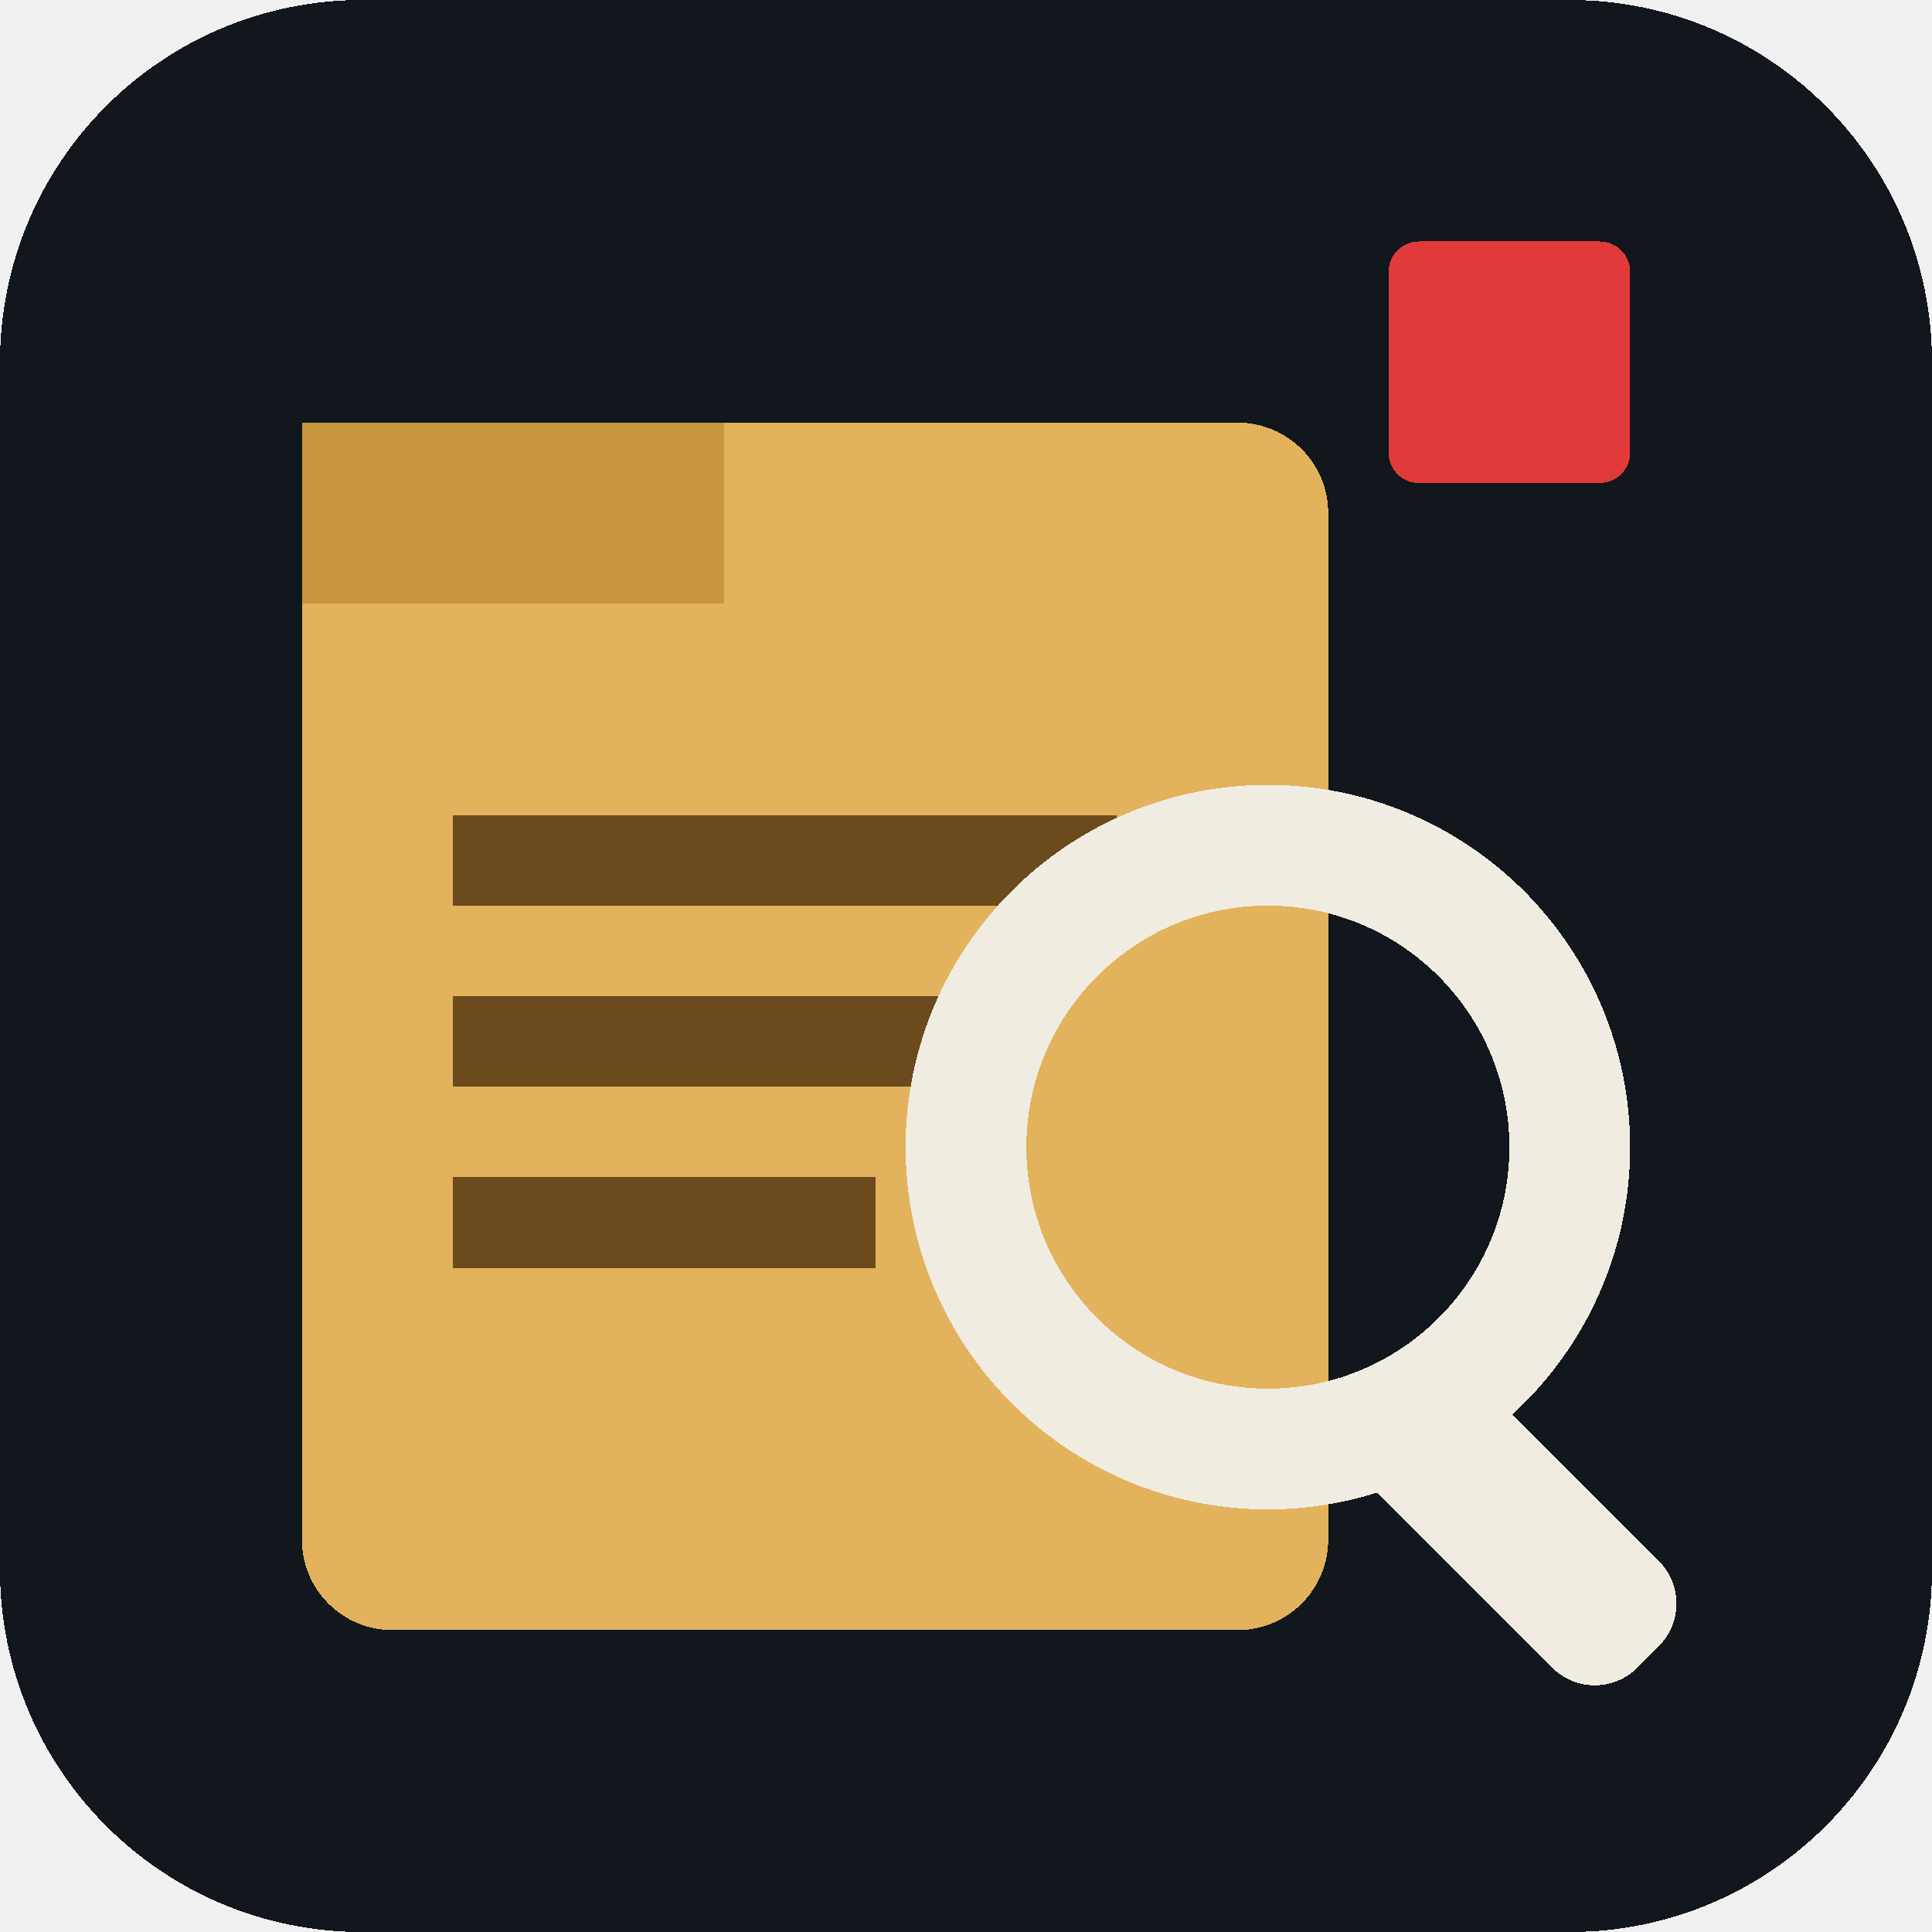
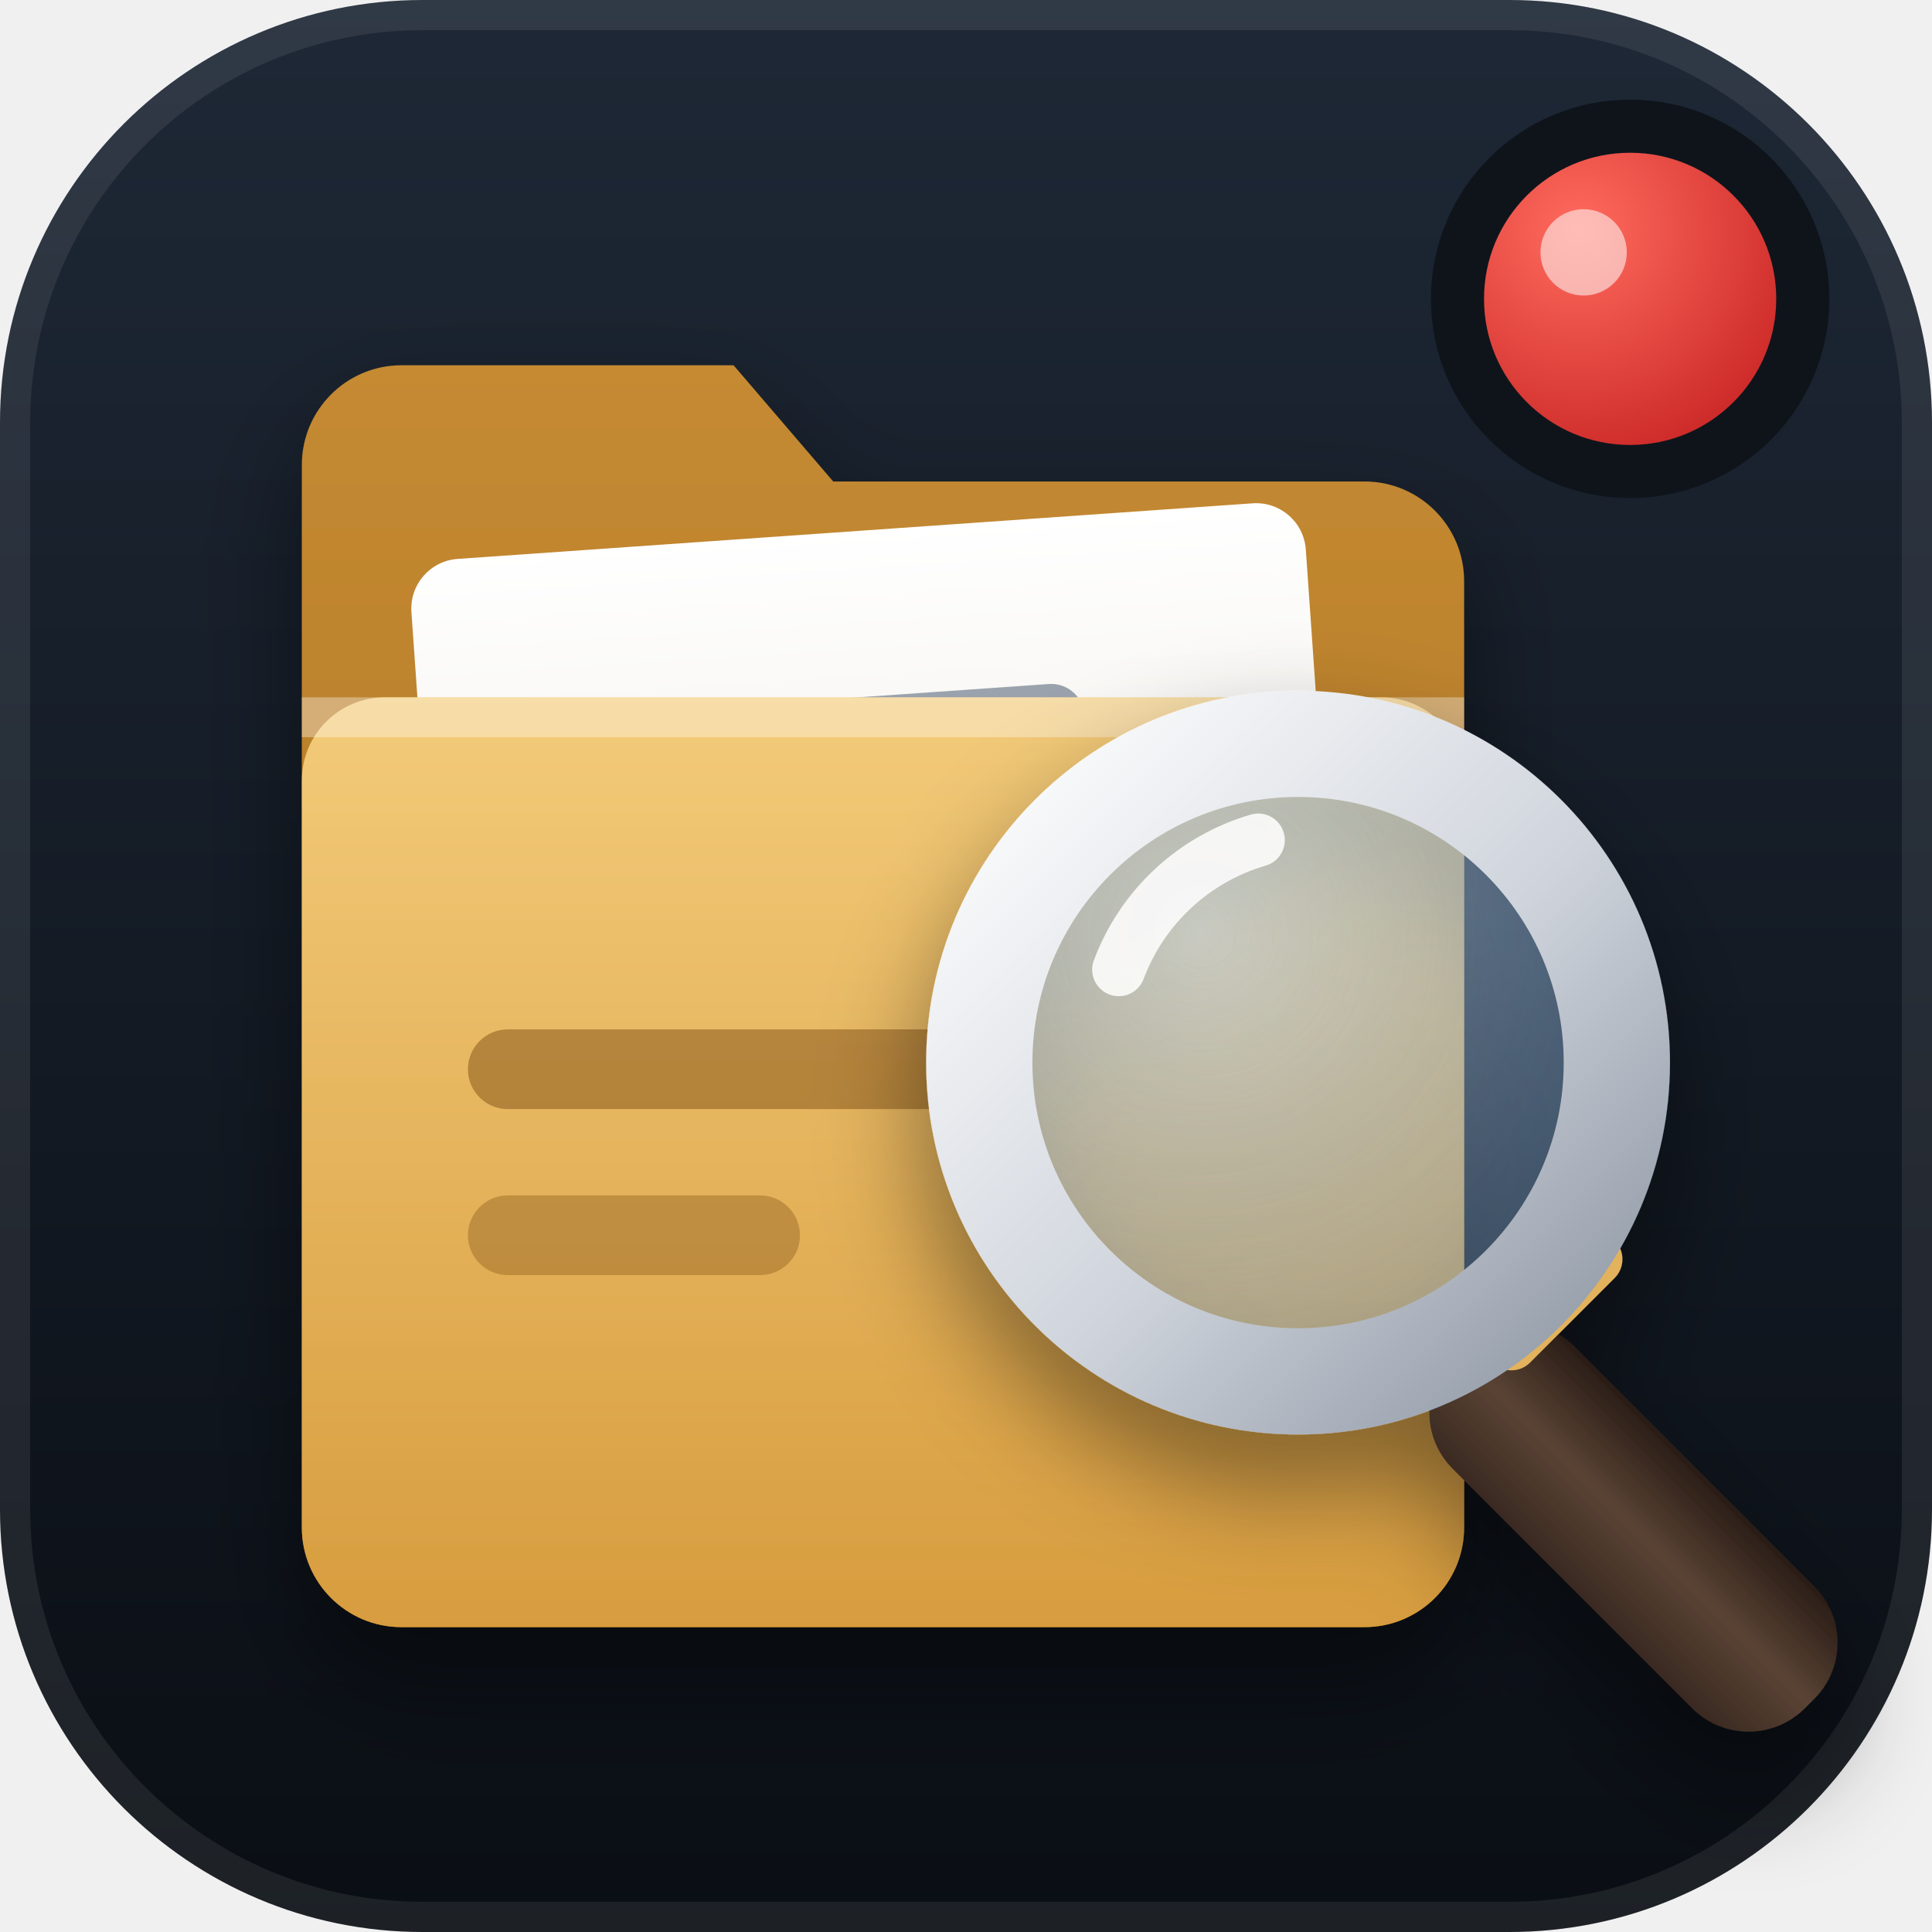
- <svg xmlns="http://www.w3.org/2000/svg" viewBox="0 0 64 64" shape-rendering="crispEdges">
-   <rect width="64" height="64" rx="12" fill="#11171c" />
-   <rect x="10" y="14" width="34" height="40" rx="3" fill="#e2b25c" />
-   <rect x="10" y="14" width="14" height="6" fill="#c9963e" />
-   <rect x="15" y="27" width="22" height="3" fill="#6b4a1e" />
-   <rect x="15" y="33" width="18" height="3" fill="#6b4a1e" />
-   <rect x="15" y="39" width="14" height="3" fill="#6b4a1e" />
-   <circle cx="42" cy="38" r="10" fill="none" stroke="#f1ece2" stroke-width="4" />
-   <rect x="48" y="45" width="5" height="12" rx="2" fill="#f1ece2" transform="rotate(-45 50 51)" />
-   <rect x="46" y="8" width="8" height="8" rx="1" fill="#e23a3a" />
+ <svg xmlns="http://www.w3.org/2000/svg" viewBox="0 0 64 64">
+   <defs>
+     <linearGradient id="bg" x1="0" y1="0" x2="0" y2="1">
+       <stop offset="0" stop-color="#1e2836" />
+       <stop offset="1" stop-color="#0a0e14" />
+     </linearGradient>
+     <linearGradient id="tab" x1="0" y1="0" x2="0" y2="1">
+       <stop offset="0" stop-color="#c58a32" />
+       <stop offset="1" stop-color="#a8701f" />
+     </linearGradient>
+     <linearGradient id="fold" x1="0" y1="0" x2="0" y2="1">
+       <stop offset="0" stop-color="#f3cb7a" />
+       <stop offset="1" stop-color="#d79c3e" />
+     </linearGradient>
+     <linearGradient id="paper" x1="0" y1="0" x2="0" y2="1">
+       <stop offset="0" stop-color="#ffffff" />
+       <stop offset="1" stop-color="#e6e1d6" />
+     </linearGradient>
+     <linearGradient id="ring" x1="0" y1="0" x2="1" y2="1">
+       <stop offset="0" stop-color="#ffffff" />
+       <stop offset=".55" stop-color="#cfd4dc" />
+       <stop offset="1" stop-color="#8d96a3" />
+     </linearGradient>
+     <radialGradient id="lens" cx=".35" cy=".3" r=".9">
+       <stop offset="0" stop-color="#cfe6ff" stop-opacity=".55" />
+       <stop offset="1" stop-color="#6f9cc9" stop-opacity=".25" />
+     </radialGradient>
+     <linearGradient id="handle" x1="0" y1="0" x2="1" y2="0">
+       <stop offset="0" stop-color="#3a2a22" />
+       <stop offset=".5" stop-color="#5a4334" />
+       <stop offset="1" stop-color="#2a1d17" />
+     </linearGradient>
+     <radialGradient id="red" cx=".35" cy=".3" r=".8">
+       <stop offset="0" stop-color="#ff6b5e" />
+       <stop offset="1" stop-color="#c41f1f" />
+     </radialGradient>
+     <filter id="sh" x="-20%" y="-20%" width="140%" height="140%">
+       <feDropShadow dx="0" dy="1.6" stdDeviation="1.6" flood-color="#000" flood-opacity=".45" />
+     </filter>
+   </defs>
+   <rect width="64" height="64" rx="14" fill="url(#bg)" />
+   <rect x=".5" y=".5" width="63" height="63" rx="13.5" fill="none" stroke="#ffffff" stroke-opacity=".08" />
+   <g transform="translate(32 33) scale(1.1) translate(-30 -34)">
+     <g filter="url(#sh)">
+       <path d="M10 18a3 3 0 0 1 3-3h10l3 3.5h16a3 3 0 0 1 3 3V50a3 3 0 0 1-3 3H13a3 3 0 0 1-3-3z" fill="url(#tab)" />
+       <rect x="14" y="20" width="27" height="24" rx="1.5" fill="url(#paper)" transform="rotate(-4 27 32)" />
+       <g fill="#9aa3ad" transform="rotate(-4 27 32)">
+         <rect x="18" y="25" width="16" height="2" rx="1" />
+         <rect x="18" y="30" width="12" height="2" rx="1" />
+       </g>
+       <path d="M10 27.5a2.5 2.5 0 0 1 2.5-2.5h30a2.5 2.5 0 0 1 2.5 2.5V50a3 3 0 0 1-3 3H13a3 3 0 0 1-3-3z" fill="url(#fold)" />
+       <rect x="10" y="25" width="35" height="1.2" fill="#fff" opacity=".35" />
+       <rect x="15" y="35" width="15" height="2.4" rx="1.2" fill="#8a5a1c" opacity=".55" />
+       <rect x="15" y="40" width="10" height="2.4" rx="1.2" fill="#8a5a1c" opacity=".4" />
+     </g>
+     <g filter="url(#sh)">
+       <rect x="47.5" y="42.5" width="5.2" height="15" rx="2.4" fill="url(#handle)" transform="rotate(-45 50.1 50)" />
+       <rect x="44.6" y="41.2" width="5.2" height="3" rx=".8" fill="#e2b25c" transform="rotate(-45 47.2 42.7)" />
+       <circle cx="40" cy="36" r="9.6" fill="url(#lens)" />
+       <circle cx="40" cy="36" r="9.6" fill="none" stroke="url(#ring)" stroke-width="3.2" />
+       <path d="M34.6 33.2a6.4 6.4 0 0 1 4.2-3.9" fill="none" stroke="#fff" stroke-width="1.6" stroke-linecap="round" opacity=".85" />
+     </g>
+     <circle cx="50" cy="13" r="5.2" fill="url(#red)" stroke="#0f141b" stroke-width="1.6" />
+     <circle cx="48.6" cy="11.6" r="1.3" fill="#fff" opacity=".55" />
+   </g>
</svg>
